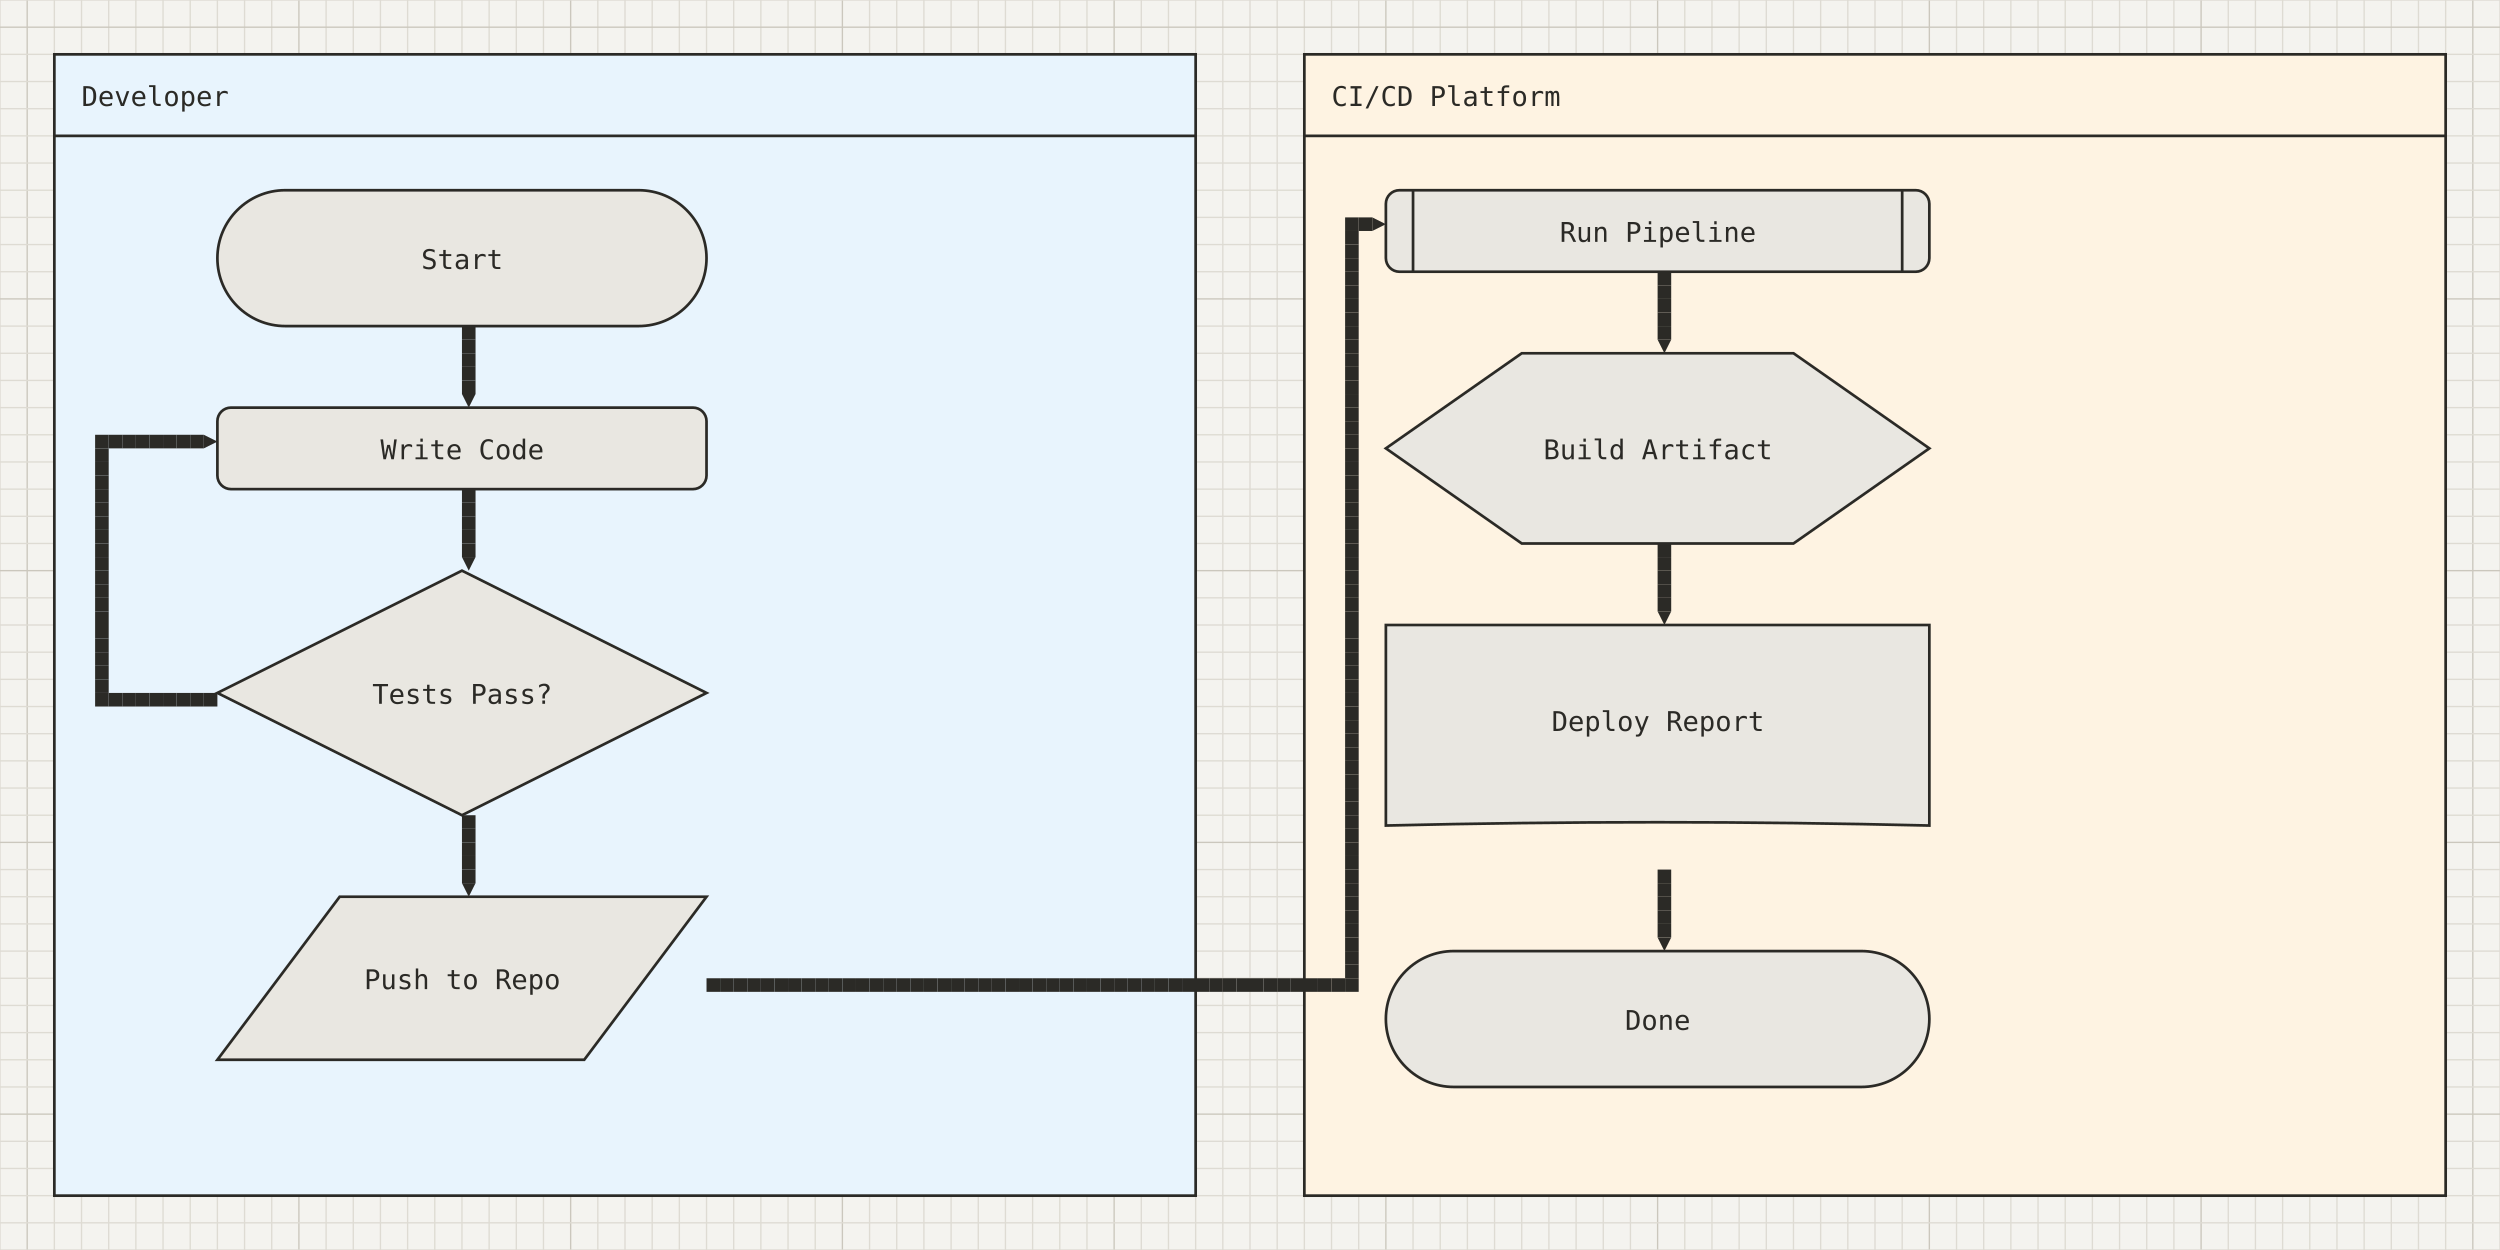
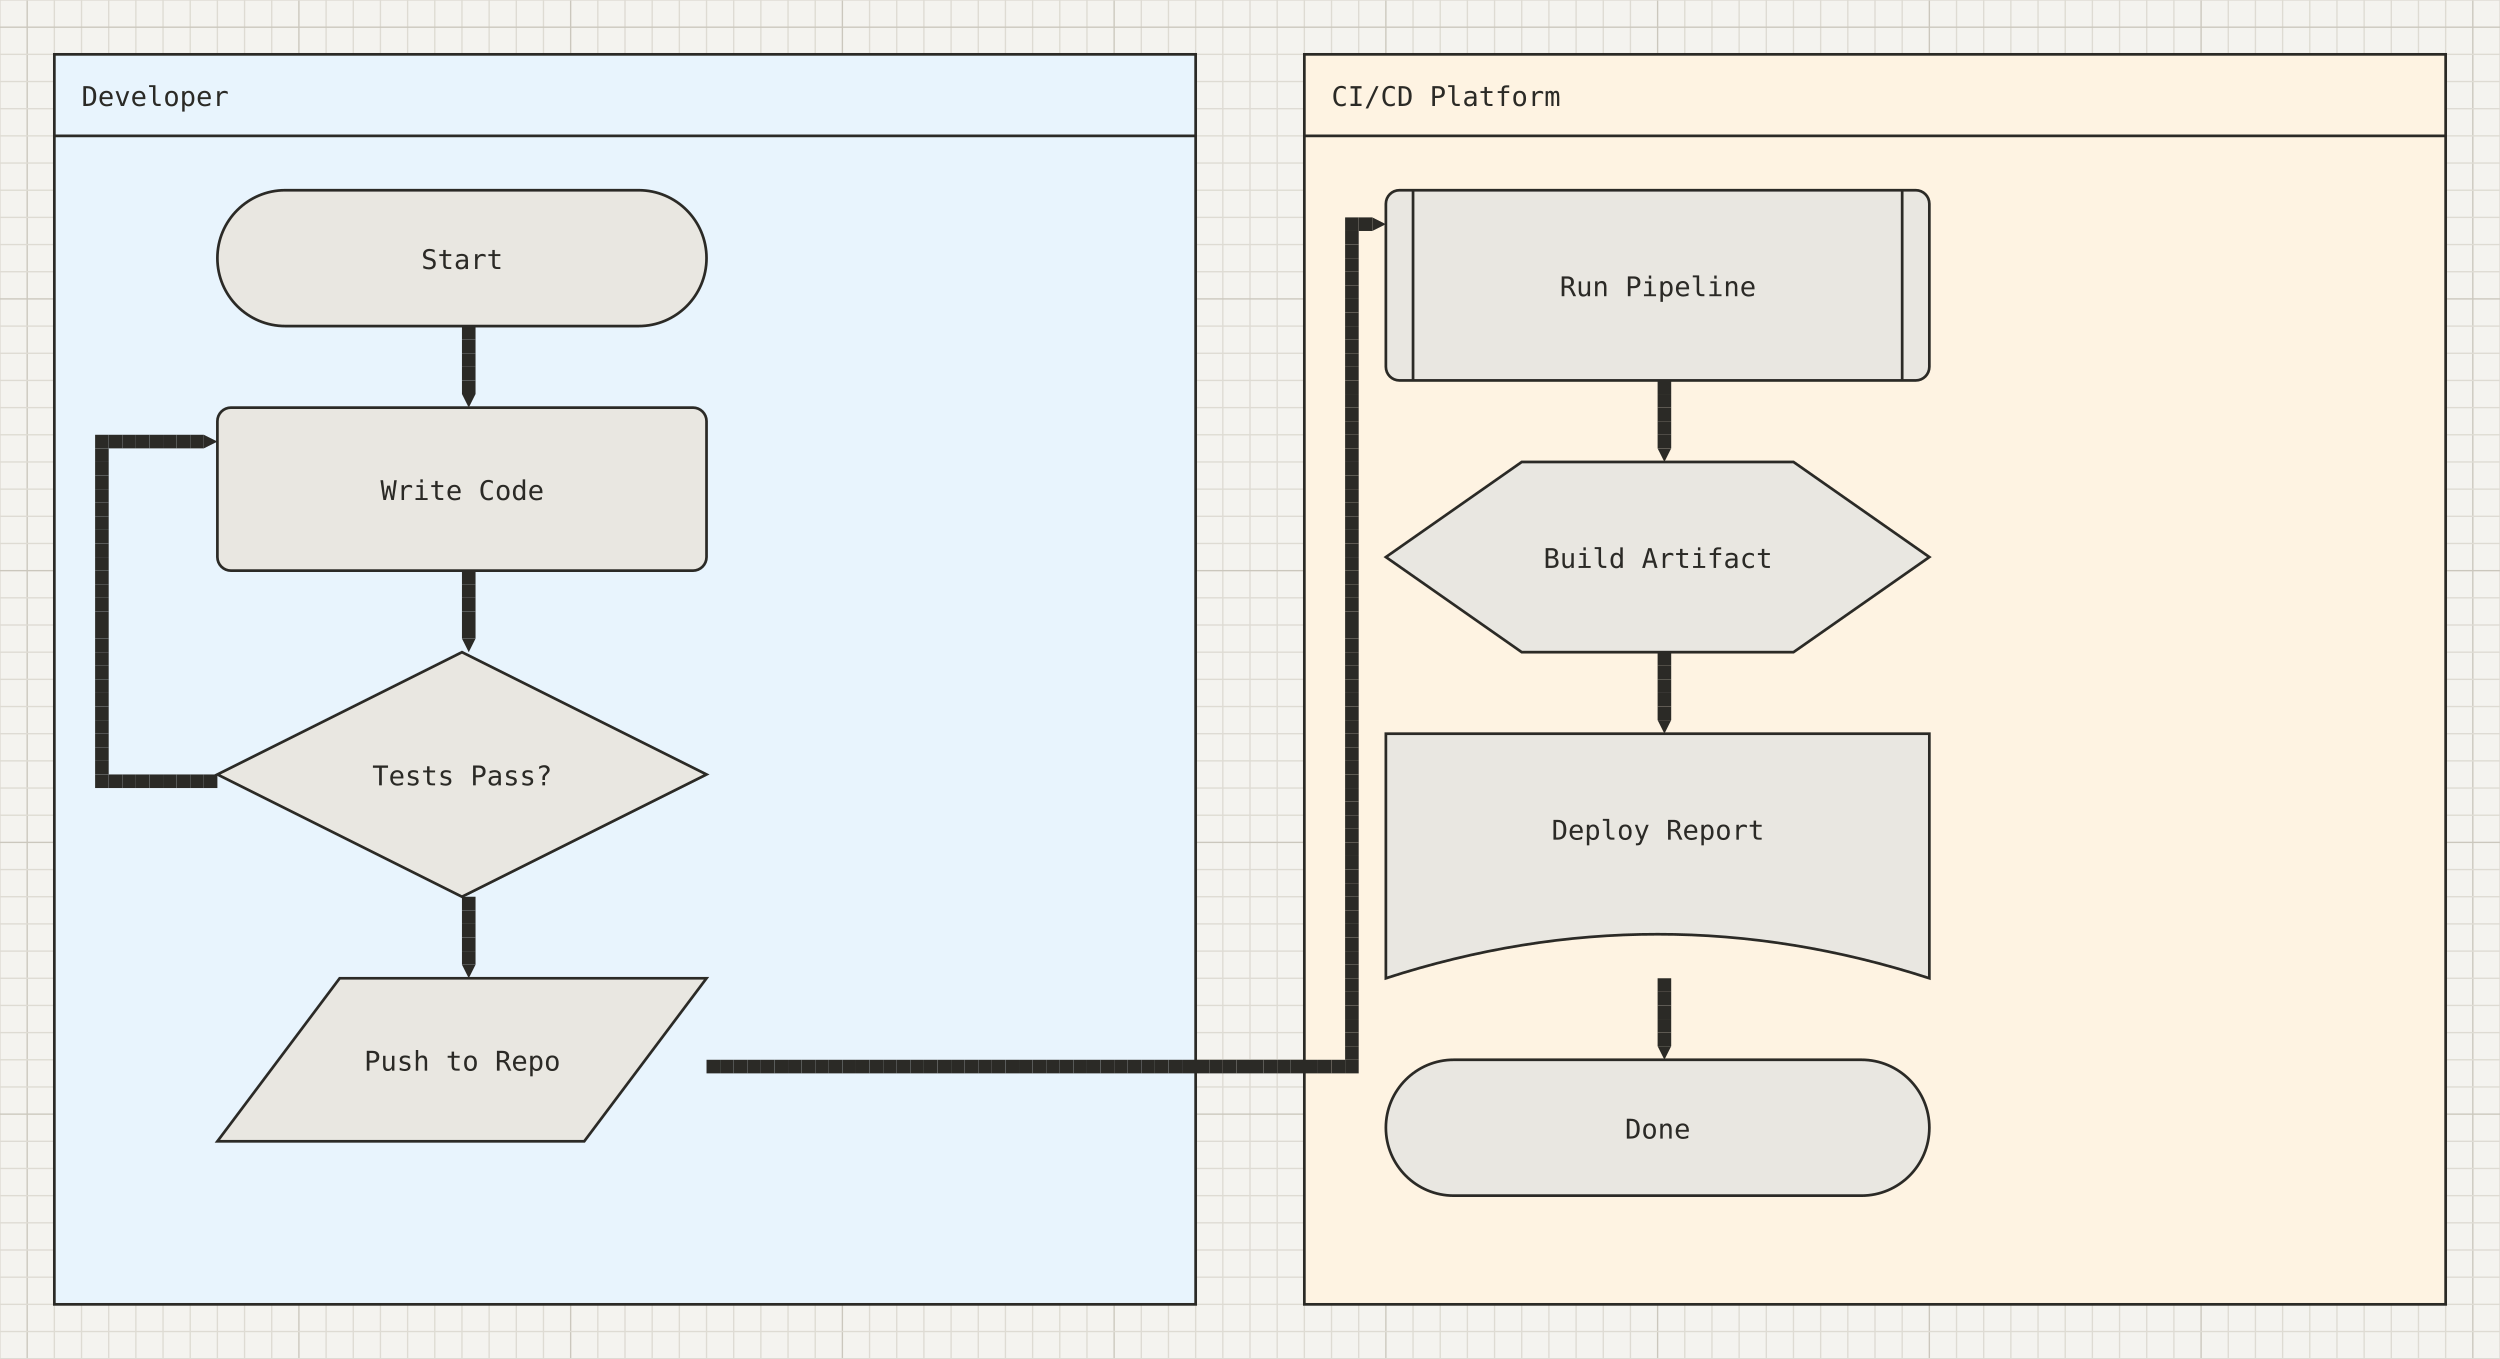
- <svg xmlns="http://www.w3.org/2000/svg" width="920" height="460" viewBox="0 0 920 460" font-family="ui-monospace, SFMono-Regular, &quot;Cascadia Mono&quot;, Menlo, Consolas, monospace">
+ <svg xmlns="http://www.w3.org/2000/svg" width="920" height="500" viewBox="0 0 920 500" font-family="ui-monospace, SFMono-Regular, &quot;Cascadia Mono&quot;, Menlo, Consolas, monospace">
  <style>
  .bg { fill: #f4f3ef; }
  .grid { stroke: #dedbd3; stroke-width: 0.5; }
  .grid-major { stroke: #cbc7bd; stroke-width: 0.5; }
  .box { fill: #e9e7e1; stroke: #2b2a26; stroke-width: 1; }
  .box-label { fill: #2b2a26; }
  .stroke { fill: #2b2a26; }
  .hop { stroke: #2b2a26; }
  .free-text { fill: #6b6862; }
  .hit-S0 { fill: #8a5b56; opacity: 0.30; }
  .hit-S1 { fill: #96755c; opacity: 0.28; }
  .hit-S2 { fill: #87805a; opacity: 0.24; }
  .hit-S3 { fill: #4a6572; opacity: 0.20; }
  .dimmed { fill: url(#tp-stipple); }
  .dither-run { fill: #2b2a26; }
  .simplify-run { fill: #2b2a26; }
  @media (prefers-color-scheme: dark) {
    .bg { fill: #1a1917; }
    .grid { stroke: #2e2c28; }
    .grid-major { stroke: #3d3a35; }
    .box { fill: #232220; stroke: #dedbd3; }
    .box-label { fill: #dedbd3; }
    .free-text { fill: #9a968d; }
    .stroke { fill: #dedbd3; }
    .hop { stroke: #dedbd3; }
  }
</style>
  <defs>
    <pattern id="tp-stipple" width="10" height="10" patternUnits="userSpaceOnUse">
      <rect width="5" height="5" fill="#2b2a26" />
      <rect x="5" y="5" width="5" height="5" fill="#2b2a26" />
    </pattern>
  </defs>
-   <rect class="bg" x="0" y="0" width="920" height="460" />
+   <rect class="bg" x="0" y="0" width="920" height="500" />
  <g transform="translate(10,10)">
-     <line class="grid" x1="-30" y1="-30" x2="-30" y2="470" />
-     <line class="grid" x1="-20" y1="-30" x2="-20" y2="470" />
-     <line class="grid" x1="-10" y1="-30" x2="-10" y2="470" />
-     <line class="grid-major" x1="0" y1="-30" x2="0" y2="470" />
-     <line class="grid" x1="10" y1="-30" x2="10" y2="470" />
-     <line class="grid" x1="20" y1="-30" x2="20" y2="470" />
-     <line class="grid" x1="30" y1="-30" x2="30" y2="470" />
-     <line class="grid" x1="40" y1="-30" x2="40" y2="470" />
-     <line class="grid" x1="50" y1="-30" x2="50" y2="470" />
-     <line class="grid" x1="60" y1="-30" x2="60" y2="470" />
-     <line class="grid" x1="70" y1="-30" x2="70" y2="470" />
-     <line class="grid" x1="80" y1="-30" x2="80" y2="470" />
-     <line class="grid" x1="90" y1="-30" x2="90" y2="470" />
-     <line class="grid-major" x1="100" y1="-30" x2="100" y2="470" />
-     <line class="grid" x1="110" y1="-30" x2="110" y2="470" />
-     <line class="grid" x1="120" y1="-30" x2="120" y2="470" />
-     <line class="grid" x1="130" y1="-30" x2="130" y2="470" />
-     <line class="grid" x1="140" y1="-30" x2="140" y2="470" />
-     <line class="grid" x1="150" y1="-30" x2="150" y2="470" />
-     <line class="grid" x1="160" y1="-30" x2="160" y2="470" />
-     <line class="grid" x1="170" y1="-30" x2="170" y2="470" />
-     <line class="grid" x1="180" y1="-30" x2="180" y2="470" />
-     <line class="grid" x1="190" y1="-30" x2="190" y2="470" />
-     <line class="grid-major" x1="200" y1="-30" x2="200" y2="470" />
-     <line class="grid" x1="210" y1="-30" x2="210" y2="470" />
-     <line class="grid" x1="220" y1="-30" x2="220" y2="470" />
-     <line class="grid" x1="230" y1="-30" x2="230" y2="470" />
-     <line class="grid" x1="240" y1="-30" x2="240" y2="470" />
-     <line class="grid" x1="250" y1="-30" x2="250" y2="470" />
-     <line class="grid" x1="260" y1="-30" x2="260" y2="470" />
-     <line class="grid" x1="270" y1="-30" x2="270" y2="470" />
-     <line class="grid" x1="280" y1="-30" x2="280" y2="470" />
-     <line class="grid" x1="290" y1="-30" x2="290" y2="470" />
-     <line class="grid-major" x1="300" y1="-30" x2="300" y2="470" />
-     <line class="grid" x1="310" y1="-30" x2="310" y2="470" />
-     <line class="grid" x1="320" y1="-30" x2="320" y2="470" />
-     <line class="grid" x1="330" y1="-30" x2="330" y2="470" />
-     <line class="grid" x1="340" y1="-30" x2="340" y2="470" />
-     <line class="grid" x1="350" y1="-30" x2="350" y2="470" />
-     <line class="grid" x1="360" y1="-30" x2="360" y2="470" />
-     <line class="grid" x1="370" y1="-30" x2="370" y2="470" />
-     <line class="grid" x1="380" y1="-30" x2="380" y2="470" />
-     <line class="grid" x1="390" y1="-30" x2="390" y2="470" />
-     <line class="grid-major" x1="400" y1="-30" x2="400" y2="470" />
-     <line class="grid" x1="410" y1="-30" x2="410" y2="470" />
-     <line class="grid" x1="420" y1="-30" x2="420" y2="470" />
-     <line class="grid" x1="430" y1="-30" x2="430" y2="470" />
-     <line class="grid" x1="440" y1="-30" x2="440" y2="470" />
-     <line class="grid" x1="450" y1="-30" x2="450" y2="470" />
-     <line class="grid" x1="460" y1="-30" x2="460" y2="470" />
-     <line class="grid" x1="470" y1="-30" x2="470" y2="470" />
-     <line class="grid" x1="480" y1="-30" x2="480" y2="470" />
-     <line class="grid" x1="490" y1="-30" x2="490" y2="470" />
-     <line class="grid-major" x1="500" y1="-30" x2="500" y2="470" />
-     <line class="grid" x1="510" y1="-30" x2="510" y2="470" />
-     <line class="grid" x1="520" y1="-30" x2="520" y2="470" />
-     <line class="grid" x1="530" y1="-30" x2="530" y2="470" />
-     <line class="grid" x1="540" y1="-30" x2="540" y2="470" />
-     <line class="grid" x1="550" y1="-30" x2="550" y2="470" />
-     <line class="grid" x1="560" y1="-30" x2="560" y2="470" />
-     <line class="grid" x1="570" y1="-30" x2="570" y2="470" />
-     <line class="grid" x1="580" y1="-30" x2="580" y2="470" />
-     <line class="grid" x1="590" y1="-30" x2="590" y2="470" />
-     <line class="grid-major" x1="600" y1="-30" x2="600" y2="470" />
-     <line class="grid" x1="610" y1="-30" x2="610" y2="470" />
-     <line class="grid" x1="620" y1="-30" x2="620" y2="470" />
-     <line class="grid" x1="630" y1="-30" x2="630" y2="470" />
-     <line class="grid" x1="640" y1="-30" x2="640" y2="470" />
-     <line class="grid" x1="650" y1="-30" x2="650" y2="470" />
-     <line class="grid" x1="660" y1="-30" x2="660" y2="470" />
-     <line class="grid" x1="670" y1="-30" x2="670" y2="470" />
-     <line class="grid" x1="680" y1="-30" x2="680" y2="470" />
-     <line class="grid" x1="690" y1="-30" x2="690" y2="470" />
-     <line class="grid-major" x1="700" y1="-30" x2="700" y2="470" />
-     <line class="grid" x1="710" y1="-30" x2="710" y2="470" />
-     <line class="grid" x1="720" y1="-30" x2="720" y2="470" />
-     <line class="grid" x1="730" y1="-30" x2="730" y2="470" />
-     <line class="grid" x1="740" y1="-30" x2="740" y2="470" />
-     <line class="grid" x1="750" y1="-30" x2="750" y2="470" />
-     <line class="grid" x1="760" y1="-30" x2="760" y2="470" />
-     <line class="grid" x1="770" y1="-30" x2="770" y2="470" />
-     <line class="grid" x1="780" y1="-30" x2="780" y2="470" />
-     <line class="grid" x1="790" y1="-30" x2="790" y2="470" />
-     <line class="grid-major" x1="800" y1="-30" x2="800" y2="470" />
-     <line class="grid" x1="810" y1="-30" x2="810" y2="470" />
-     <line class="grid" x1="820" y1="-30" x2="820" y2="470" />
-     <line class="grid" x1="830" y1="-30" x2="830" y2="470" />
-     <line class="grid" x1="840" y1="-30" x2="840" y2="470" />
-     <line class="grid" x1="850" y1="-30" x2="850" y2="470" />
-     <line class="grid" x1="860" y1="-30" x2="860" y2="470" />
-     <line class="grid" x1="870" y1="-30" x2="870" y2="470" />
-     <line class="grid" x1="880" y1="-30" x2="880" y2="470" />
-     <line class="grid" x1="890" y1="-30" x2="890" y2="470" />
-     <line class="grid-major" x1="900" y1="-30" x2="900" y2="470" />
-     <line class="grid" x1="910" y1="-30" x2="910" y2="470" />
-     <line class="grid" x1="920" y1="-30" x2="920" y2="470" />
-     <line class="grid" x1="930" y1="-30" x2="930" y2="470" />
+     <line class="grid" x1="-30" y1="-30" x2="-30" y2="510" />
+     <line class="grid" x1="-20" y1="-30" x2="-20" y2="510" />
+     <line class="grid" x1="-10" y1="-30" x2="-10" y2="510" />
+     <line class="grid-major" x1="0" y1="-30" x2="0" y2="510" />
+     <line class="grid" x1="10" y1="-30" x2="10" y2="510" />
+     <line class="grid" x1="20" y1="-30" x2="20" y2="510" />
+     <line class="grid" x1="30" y1="-30" x2="30" y2="510" />
+     <line class="grid" x1="40" y1="-30" x2="40" y2="510" />
+     <line class="grid" x1="50" y1="-30" x2="50" y2="510" />
+     <line class="grid" x1="60" y1="-30" x2="60" y2="510" />
+     <line class="grid" x1="70" y1="-30" x2="70" y2="510" />
+     <line class="grid" x1="80" y1="-30" x2="80" y2="510" />
+     <line class="grid" x1="90" y1="-30" x2="90" y2="510" />
+     <line class="grid-major" x1="100" y1="-30" x2="100" y2="510" />
+     <line class="grid" x1="110" y1="-30" x2="110" y2="510" />
+     <line class="grid" x1="120" y1="-30" x2="120" y2="510" />
+     <line class="grid" x1="130" y1="-30" x2="130" y2="510" />
+     <line class="grid" x1="140" y1="-30" x2="140" y2="510" />
+     <line class="grid" x1="150" y1="-30" x2="150" y2="510" />
+     <line class="grid" x1="160" y1="-30" x2="160" y2="510" />
+     <line class="grid" x1="170" y1="-30" x2="170" y2="510" />
+     <line class="grid" x1="180" y1="-30" x2="180" y2="510" />
+     <line class="grid" x1="190" y1="-30" x2="190" y2="510" />
+     <line class="grid-major" x1="200" y1="-30" x2="200" y2="510" />
+     <line class="grid" x1="210" y1="-30" x2="210" y2="510" />
+     <line class="grid" x1="220" y1="-30" x2="220" y2="510" />
+     <line class="grid" x1="230" y1="-30" x2="230" y2="510" />
+     <line class="grid" x1="240" y1="-30" x2="240" y2="510" />
+     <line class="grid" x1="250" y1="-30" x2="250" y2="510" />
+     <line class="grid" x1="260" y1="-30" x2="260" y2="510" />
+     <line class="grid" x1="270" y1="-30" x2="270" y2="510" />
+     <line class="grid" x1="280" y1="-30" x2="280" y2="510" />
+     <line class="grid" x1="290" y1="-30" x2="290" y2="510" />
+     <line class="grid-major" x1="300" y1="-30" x2="300" y2="510" />
+     <line class="grid" x1="310" y1="-30" x2="310" y2="510" />
+     <line class="grid" x1="320" y1="-30" x2="320" y2="510" />
+     <line class="grid" x1="330" y1="-30" x2="330" y2="510" />
+     <line class="grid" x1="340" y1="-30" x2="340" y2="510" />
+     <line class="grid" x1="350" y1="-30" x2="350" y2="510" />
+     <line class="grid" x1="360" y1="-30" x2="360" y2="510" />
+     <line class="grid" x1="370" y1="-30" x2="370" y2="510" />
+     <line class="grid" x1="380" y1="-30" x2="380" y2="510" />
+     <line class="grid" x1="390" y1="-30" x2="390" y2="510" />
+     <line class="grid-major" x1="400" y1="-30" x2="400" y2="510" />
+     <line class="grid" x1="410" y1="-30" x2="410" y2="510" />
+     <line class="grid" x1="420" y1="-30" x2="420" y2="510" />
+     <line class="grid" x1="430" y1="-30" x2="430" y2="510" />
+     <line class="grid" x1="440" y1="-30" x2="440" y2="510" />
+     <line class="grid" x1="450" y1="-30" x2="450" y2="510" />
+     <line class="grid" x1="460" y1="-30" x2="460" y2="510" />
+     <line class="grid" x1="470" y1="-30" x2="470" y2="510" />
+     <line class="grid" x1="480" y1="-30" x2="480" y2="510" />
+     <line class="grid" x1="490" y1="-30" x2="490" y2="510" />
+     <line class="grid-major" x1="500" y1="-30" x2="500" y2="510" />
+     <line class="grid" x1="510" y1="-30" x2="510" y2="510" />
+     <line class="grid" x1="520" y1="-30" x2="520" y2="510" />
+     <line class="grid" x1="530" y1="-30" x2="530" y2="510" />
+     <line class="grid" x1="540" y1="-30" x2="540" y2="510" />
+     <line class="grid" x1="550" y1="-30" x2="550" y2="510" />
+     <line class="grid" x1="560" y1="-30" x2="560" y2="510" />
+     <line class="grid" x1="570" y1="-30" x2="570" y2="510" />
+     <line class="grid" x1="580" y1="-30" x2="580" y2="510" />
+     <line class="grid" x1="590" y1="-30" x2="590" y2="510" />
+     <line class="grid-major" x1="600" y1="-30" x2="600" y2="510" />
+     <line class="grid" x1="610" y1="-30" x2="610" y2="510" />
+     <line class="grid" x1="620" y1="-30" x2="620" y2="510" />
+     <line class="grid" x1="630" y1="-30" x2="630" y2="510" />
+     <line class="grid" x1="640" y1="-30" x2="640" y2="510" />
+     <line class="grid" x1="650" y1="-30" x2="650" y2="510" />
+     <line class="grid" x1="660" y1="-30" x2="660" y2="510" />
+     <line class="grid" x1="670" y1="-30" x2="670" y2="510" />
+     <line class="grid" x1="680" y1="-30" x2="680" y2="510" />
+     <line class="grid" x1="690" y1="-30" x2="690" y2="510" />
+     <line class="grid-major" x1="700" y1="-30" x2="700" y2="510" />
+     <line class="grid" x1="710" y1="-30" x2="710" y2="510" />
+     <line class="grid" x1="720" y1="-30" x2="720" y2="510" />
+     <line class="grid" x1="730" y1="-30" x2="730" y2="510" />
+     <line class="grid" x1="740" y1="-30" x2="740" y2="510" />
+     <line class="grid" x1="750" y1="-30" x2="750" y2="510" />
+     <line class="grid" x1="760" y1="-30" x2="760" y2="510" />
+     <line class="grid" x1="770" y1="-30" x2="770" y2="510" />
+     <line class="grid" x1="780" y1="-30" x2="780" y2="510" />
+     <line class="grid" x1="790" y1="-30" x2="790" y2="510" />
+     <line class="grid-major" x1="800" y1="-30" x2="800" y2="510" />
+     <line class="grid" x1="810" y1="-30" x2="810" y2="510" />
+     <line class="grid" x1="820" y1="-30" x2="820" y2="510" />
+     <line class="grid" x1="830" y1="-30" x2="830" y2="510" />
+     <line class="grid" x1="840" y1="-30" x2="840" y2="510" />
+     <line class="grid" x1="850" y1="-30" x2="850" y2="510" />
+     <line class="grid" x1="860" y1="-30" x2="860" y2="510" />
+     <line class="grid" x1="870" y1="-30" x2="870" y2="510" />
+     <line class="grid" x1="880" y1="-30" x2="880" y2="510" />
+     <line class="grid" x1="890" y1="-30" x2="890" y2="510" />
+     <line class="grid-major" x1="900" y1="-30" x2="900" y2="510" />
+     <line class="grid" x1="910" y1="-30" x2="910" y2="510" />
+     <line class="grid" x1="920" y1="-30" x2="920" y2="510" />
+     <line class="grid" x1="930" y1="-30" x2="930" y2="510" />
    <line class="grid" x1="-30" y1="-30" x2="930" y2="-30" />
    <line class="grid" x1="-30" y1="-20" x2="930" y2="-20" />
    <line class="grid" x1="-30" y1="-10" x2="930" y2="-10" />
    <line class="grid-major" x1="-30" y1="0" x2="930" y2="0" />
    <line class="grid" x1="-30" y1="10" x2="930" y2="10" />
    <line class="grid" x1="-30" y1="20" x2="930" y2="20" />
    <line class="grid" x1="-30" y1="30" x2="930" y2="30" />
    <line class="grid" x1="-30" y1="40" x2="930" y2="40" />
    <line class="grid" x1="-30" y1="50" x2="930" y2="50" />
    <line class="grid" x1="-30" y1="60" x2="930" y2="60" />
    <line class="grid" x1="-30" y1="70" x2="930" y2="70" />
    <line class="grid" x1="-30" y1="80" x2="930" y2="80" />
    <line class="grid" x1="-30" y1="90" x2="930" y2="90" />
    <line class="grid-major" x1="-30" y1="100" x2="930" y2="100" />
    <line class="grid" x1="-30" y1="110" x2="930" y2="110" />
    <line class="grid" x1="-30" y1="120" x2="930" y2="120" />
    <line class="grid" x1="-30" y1="130" x2="930" y2="130" />
    <line class="grid" x1="-30" y1="140" x2="930" y2="140" />
    <line class="grid" x1="-30" y1="150" x2="930" y2="150" />
    <line class="grid" x1="-30" y1="160" x2="930" y2="160" />
    <line class="grid" x1="-30" y1="170" x2="930" y2="170" />
    <line class="grid" x1="-30" y1="180" x2="930" y2="180" />
    <line class="grid" x1="-30" y1="190" x2="930" y2="190" />
    <line class="grid-major" x1="-30" y1="200" x2="930" y2="200" />
    <line class="grid" x1="-30" y1="210" x2="930" y2="210" />
    <line class="grid" x1="-30" y1="220" x2="930" y2="220" />
    <line class="grid" x1="-30" y1="230" x2="930" y2="230" />
    <line class="grid" x1="-30" y1="240" x2="930" y2="240" />
    <line class="grid" x1="-30" y1="250" x2="930" y2="250" />
    <line class="grid" x1="-30" y1="260" x2="930" y2="260" />
    <line class="grid" x1="-30" y1="270" x2="930" y2="270" />
    <line class="grid" x1="-30" y1="280" x2="930" y2="280" />
    <line class="grid" x1="-30" y1="290" x2="930" y2="290" />
    <line class="grid-major" x1="-30" y1="300" x2="930" y2="300" />
    <line class="grid" x1="-30" y1="310" x2="930" y2="310" />
    <line class="grid" x1="-30" y1="320" x2="930" y2="320" />
    <line class="grid" x1="-30" y1="330" x2="930" y2="330" />
    <line class="grid" x1="-30" y1="340" x2="930" y2="340" />
    <line class="grid" x1="-30" y1="350" x2="930" y2="350" />
    <line class="grid" x1="-30" y1="360" x2="930" y2="360" />
    <line class="grid" x1="-30" y1="370" x2="930" y2="370" />
    <line class="grid" x1="-30" y1="380" x2="930" y2="380" />
    <line class="grid" x1="-30" y1="390" x2="930" y2="390" />
    <line class="grid-major" x1="-30" y1="400" x2="930" y2="400" />
    <line class="grid" x1="-30" y1="410" x2="930" y2="410" />
    <line class="grid" x1="-30" y1="420" x2="930" y2="420" />
    <line class="grid" x1="-30" y1="430" x2="930" y2="430" />
    <line class="grid" x1="-30" y1="440" x2="930" y2="440" />
    <line class="grid" x1="-30" y1="450" x2="930" y2="450" />
    <line class="grid" x1="-30" y1="460" x2="930" y2="460" />
    <line class="grid" x1="-30" y1="470" x2="930" y2="470" />
+     <line class="grid" x1="-30" y1="480" x2="930" y2="480" />
+     <line class="grid" x1="-30" y1="490" x2="930" y2="490" />
+     <line class="grid-major" x1="-30" y1="500" x2="930" y2="500" />
+     <line class="grid" x1="-30" y1="510" x2="930" y2="510" />
  </g>
  <g transform="translate(10,10)">
    <g data-page="base" data-z="0" opacity="1">
      <g data-element="lane-dev">
-         <path class="box" d="M10,10 H430 V430 H10 Z" data-id="lane-dev" style="fill:#e8f4fd" />
+         <path class="box" d="M10,10 H430 V470 H10 Z" data-id="lane-dev" style="fill:#e8f4fd" />
        <path class="box" d="M10,40 H430" fill="none" />
        <text class="box-label" x="20" y="29" font-size="10" textLength="54" lengthAdjust="spacingAndGlyphs" xml:space="preserve">Developer</text>
      </g>
      <g data-element="lane-cicd">
-         <path class="box" d="M470,10 H890 V430 H470 Z" data-id="lane-cicd" style="fill:#fef3e2" />
+         <path class="box" d="M470,10 H890 V470 H470 Z" data-id="lane-cicd" style="fill:#fef3e2" />
        <path class="box" d="M470,40 H890" fill="none" />
        <text class="box-label" x="480" y="29" font-size="10" textLength="84" lengthAdjust="spacingAndGlyphs" xml:space="preserve">CI/CD Platform</text>
      </g>
      <g data-element="start">
        <path class="box" d="M95,60 H225 A25,25 0 0 1 225,110 H95 A25,25 0 0 1 95,60 Z" data-id="start" />
        <text class="box-label" x="145" y="89" font-size="10" textLength="30" lengthAdjust="spacingAndGlyphs" xml:space="preserve">Start</text>
      </g>
      <g data-element="write-code">
-         <path class="box" d="M75,140 H245 A5,5 0 0 1 250,145 V165 A5,5 0 0 1 245,170 H75 A5,5 0 0 1 70,165 V145 A5,5 0 0 1 75,140 Z" data-id="write-code" />
-         <text class="box-label" x="130" y="159" font-size="10" textLength="60" lengthAdjust="spacingAndGlyphs" xml:space="preserve">Write Code</text>
+         <path class="box" d="M75,140 H245 A5,5 0 0 1 250,145 V195 A5,5 0 0 1 245,200 H75 A5,5 0 0 1 70,195 V145 A5,5 0 0 1 75,140 Z" data-id="write-code" />
+         <text class="box-label" x="130" y="174" font-size="10" textLength="60" lengthAdjust="spacingAndGlyphs" xml:space="preserve">Write Code</text>
      </g>
      <g data-element="tests-pass">
-         <path class="box" d="M160,200 L250,245 L160,290 L70,245 Z" data-id="tests-pass" />
-         <text class="box-label" x="127" y="249" font-size="10" textLength="66" lengthAdjust="spacingAndGlyphs" xml:space="preserve">Tests Pass?</text>
+         <path class="box" d="M160,230 L250,275 L160,320 L70,275 Z" data-id="tests-pass" />
+         <text class="box-label" x="127" y="279" font-size="10" textLength="66" lengthAdjust="spacingAndGlyphs" xml:space="preserve">Tests Pass?</text>
      </g>
      <g data-element="push-repo">
-         <path class="box" d="M115,320 H250 L205,380 H70 Z" data-id="push-repo" />
-         <text class="box-label" x="124" y="354" font-size="10" textLength="72" lengthAdjust="spacingAndGlyphs" xml:space="preserve">Push to Repo</text>
+         <path class="box" d="M115,350 H250 L205,410 H70 Z" data-id="push-repo" />
+         <text class="box-label" x="124" y="384" font-size="10" textLength="72" lengthAdjust="spacingAndGlyphs" xml:space="preserve">Push to Repo</text>
      </g>
      <g data-element="run-pipeline">
-         <path class="box" d="M505,60 H695 A5,5 0 0 1 700,65 V85 A5,5 0 0 1 695,90 H505 A5,5 0 0 1 500,85 V65 A5,5 0 0 1 505,60 Z" data-id="run-pipeline" />
-         <path class="box" d="M510,60 V90" fill="none" />
-         <path class="box" d="M690,60 V90" fill="none" />
-         <text class="box-label" x="564" y="79" font-size="10" textLength="72" lengthAdjust="spacingAndGlyphs" xml:space="preserve">Run Pipeline</text>
+         <path class="box" d="M505,60 H695 A5,5 0 0 1 700,65 V125 A5,5 0 0 1 695,130 H505 A5,5 0 0 1 500,125 V65 A5,5 0 0 1 505,60 Z" data-id="run-pipeline" />
+         <path class="box" d="M510,60 V130" fill="none" />
+         <path class="box" d="M690,60 V130" fill="none" />
+         <text class="box-label" x="564" y="99" font-size="10" textLength="72" lengthAdjust="spacingAndGlyphs" xml:space="preserve">Run Pipeline</text>
      </g>
      <g data-element="build">
-         <path class="box" d="M550,120 H650 L700,155 L650,190 H550 L500,155 Z" data-id="build" />
-         <text class="box-label" x="558" y="159" font-size="10" textLength="84" lengthAdjust="spacingAndGlyphs" xml:space="preserve">Build Artifact</text>
+         <path class="box" d="M550,160 H650 L700,195 L650,230 H550 L500,195 Z" data-id="build" />
+         <text class="box-label" x="558" y="199" font-size="10" textLength="84" lengthAdjust="spacingAndGlyphs" xml:space="preserve">Build Artifact</text>
      </g>
      <g data-element="report">
-         <path class="box" d="M500,220 H700 V293.8 Q600,291.37 500,293.8 Z" data-id="report" />
-         <text class="box-label" x="561" y="259" font-size="10" textLength="78" lengthAdjust="spacingAndGlyphs" xml:space="preserve">Deploy Report</text>
+         <path class="box" d="M500,260 H700 V350 Q600,317.6 500,350 Z" data-id="report" />
+         <text class="box-label" x="561" y="299" font-size="10" textLength="78" lengthAdjust="spacingAndGlyphs" xml:space="preserve">Deploy Report</text>
      </g>
      <g data-element="end">
-         <path class="box" d="M525,340 H675 A25,25 0 0 1 675,390 H525 A25,25 0 0 1 525,340 Z" data-id="end" />
-         <text class="box-label" x="588" y="369" font-size="10" textLength="24" lengthAdjust="spacingAndGlyphs" xml:space="preserve">Done</text>
+         <path class="box" d="M525,380 H675 A25,25 0 0 1 675,430 H525 A25,25 0 0 1 525,380 Z" data-id="end" />
+         <text class="box-label" x="588" y="409" font-size="10" textLength="24" lengthAdjust="spacingAndGlyphs" xml:space="preserve">Done</text>
      </g>
      <g data-element="start-to-write">
        <g data-id="start-to-write" data-kind="path">
          <rect class="stroke" x="160" y="110" width="5" height="5" />
          <rect class="stroke" x="160" y="115" width="5" height="5" />
          <rect class="stroke" x="160" y="120" width="5" height="5" />
          <rect class="stroke" x="160" y="125" width="5" height="5" />
          <rect class="stroke" x="160" y="130" width="5" height="5" />
          <path class="stroke" d="M160,135 L162.5,140 L165,135 Z" />
        </g>
      </g>
      <g data-element="write-to-tests">
        <g data-id="write-to-tests" data-kind="path">
-           <rect class="stroke" x="160" y="170" width="5" height="5" />
-           <rect class="stroke" x="160" y="175" width="5" height="5" />
-           <rect class="stroke" x="160" y="180" width="5" height="5" />
-           <rect class="stroke" x="160" y="185" width="5" height="5" />
-           <rect class="stroke" x="160" y="190" width="5" height="5" />
-           <path class="stroke" d="M160,195 L162.5,200 L165,195 Z" />
+           <rect class="stroke" x="160" y="200" width="5" height="5" />
+           <rect class="stroke" x="160" y="205" width="5" height="5" />
+           <rect class="stroke" x="160" y="210" width="5" height="5" />
+           <rect class="stroke" x="160" y="215" width="5" height="5" />
+           <rect class="stroke" x="160" y="220" width="5" height="5" />
+           <path class="stroke" d="M160,225 L162.5,230 L165,225 Z" />
        </g>
      </g>
      <g data-element="tests-to-push-yes">
        <g data-id="tests-to-push-yes" data-kind="path">
-           <rect class="stroke" x="160" y="290" width="5" height="5" />
-           <rect class="stroke" x="160" y="295" width="5" height="5" />
-           <rect class="stroke" x="160" y="300" width="5" height="5" />
-           <rect class="stroke" x="160" y="305" width="5" height="5" />
-           <rect class="stroke" x="160" y="310" width="5" height="5" />
-           <path class="stroke" d="M160,315 L162.5,320 L165,315 Z" />
+           <rect class="stroke" x="160" y="320" width="5" height="5" />
+           <rect class="stroke" x="160" y="325" width="5" height="5" />
+           <rect class="stroke" x="160" y="330" width="5" height="5" />
+           <rect class="stroke" x="160" y="335" width="5" height="5" />
+           <rect class="stroke" x="160" y="340" width="5" height="5" />
+           <path class="stroke" d="M160,345 L162.5,350 L165,345 Z" />
        </g>
      </g>
      <g data-element="pipeline-to-build">
        <g data-id="pipeline-to-build" data-kind="path">
-           <rect class="stroke" x="600" y="90" width="5" height="5" />
-           <rect class="stroke" x="600" y="95" width="5" height="5" />
-           <rect class="stroke" x="600" y="100" width="5" height="5" />
-           <rect class="stroke" x="600" y="105" width="5" height="5" />
-           <rect class="stroke" x="600" y="110" width="5" height="5" />
-           <path class="stroke" d="M600,115 L602.5,120 L605,115 Z" />
+           <rect class="stroke" x="600" y="130" width="5" height="5" />
+           <rect class="stroke" x="600" y="135" width="5" height="5" />
+           <rect class="stroke" x="600" y="140" width="5" height="5" />
+           <rect class="stroke" x="600" y="145" width="5" height="5" />
+           <rect class="stroke" x="600" y="150" width="5" height="5" />
+           <path class="stroke" d="M600,155 L602.5,160 L605,155 Z" />
        </g>
      </g>
      <g data-element="build-to-report">
        <g data-id="build-to-report" data-kind="path">
-           <rect class="stroke" x="600" y="190" width="5" height="5" />
-           <rect class="stroke" x="600" y="195" width="5" height="5" />
-           <rect class="stroke" x="600" y="200" width="5" height="5" />
-           <rect class="stroke" x="600" y="205" width="5" height="5" />
-           <rect class="stroke" x="600" y="210" width="5" height="5" />
-           <path class="stroke" d="M600,215 L602.5,220 L605,215 Z" />
+           <rect class="stroke" x="600" y="230" width="5" height="5" />
+           <rect class="stroke" x="600" y="235" width="5" height="5" />
+           <rect class="stroke" x="600" y="240" width="5" height="5" />
+           <rect class="stroke" x="600" y="245" width="5" height="5" />
+           <rect class="stroke" x="600" y="250" width="5" height="5" />
+           <path class="stroke" d="M600,255 L602.5,260 L605,255 Z" />
        </g>
      </g>
      <g data-element="report-to-end">
        <g data-id="report-to-end" data-kind="path">
-           <rect class="stroke" x="600" y="310" width="5" height="5" />
-           <rect class="stroke" x="600" y="315" width="5" height="5" />
-           <rect class="stroke" x="600" y="320" width="5" height="5" />
-           <rect class="stroke" x="600" y="325" width="5" height="5" />
-           <rect class="stroke" x="600" y="330" width="5" height="5" />
-           <path class="stroke" d="M600,335 L602.5,340 L605,335 Z" />
+           <rect class="stroke" x="600" y="350" width="5" height="5" />
+           <rect class="stroke" x="600" y="355" width="5" height="5" />
+           <rect class="stroke" x="600" y="360" width="5" height="5" />
+           <rect class="stroke" x="600" y="365" width="5" height="5" />
+           <rect class="stroke" x="600" y="370" width="5" height="5" />
+           <path class="stroke" d="M600,375 L602.5,380 L605,375 Z" />
        </g>
      </g>
      <g data-element="tests-to-write-no">
        <g data-id="tests-to-write-no" data-kind="path">
-           <rect class="stroke" x="65" y="245" width="5" height="5" />
-           <rect class="stroke" x="60" y="245" width="5" height="5" />
-           <rect class="stroke" x="55" y="245" width="5" height="5" />
-           <rect class="stroke" x="50" y="245" width="5" height="5" />
-           <rect class="stroke" x="45" y="245" width="5" height="5" />
-           <rect class="stroke" x="40" y="245" width="5" height="5" />
-           <rect class="stroke" x="35" y="245" width="5" height="5" />
-           <rect class="stroke" x="30" y="245" width="5" height="5" />
+           <rect class="stroke" x="65" y="275" width="5" height="5" />
+           <rect class="stroke" x="60" y="275" width="5" height="5" />
+           <rect class="stroke" x="55" y="275" width="5" height="5" />
+           <rect class="stroke" x="50" y="275" width="5" height="5" />
+           <rect class="stroke" x="45" y="275" width="5" height="5" />
+           <rect class="stroke" x="40" y="275" width="5" height="5" />
+           <rect class="stroke" x="35" y="275" width="5" height="5" />
+           <rect class="stroke" x="30" y="275" width="5" height="5" />
+           <rect class="stroke" x="25" y="275" width="5" height="5" />
+           <rect class="stroke" x="25" y="270" width="5" height="5" />
+           <rect class="stroke" x="25" y="265" width="5" height="5" />
+           <rect class="stroke" x="25" y="260" width="5" height="5" />
+           <rect class="stroke" x="25" y="255" width="5" height="5" />
+           <rect class="stroke" x="25" y="250" width="5" height="5" />
          <rect class="stroke" x="25" y="245" width="5" height="5" />
          <rect class="stroke" x="25" y="240" width="5" height="5" />
          <rect class="stroke" x="25" y="235" width="5" height="5" />
          <rect class="stroke" x="25" y="230" width="5" height="5" />
          <rect class="stroke" x="25" y="225" width="5" height="5" />
          <rect class="stroke" x="25" y="220" width="5" height="5" />
          <rect class="stroke" x="25" y="215" width="5" height="5" />
          <rect class="stroke" x="25" y="210" width="5" height="5" />
          <rect class="stroke" x="25" y="205" width="5" height="5" />
          <rect class="stroke" x="25" y="200" width="5" height="5" />
          <rect class="stroke" x="25" y="195" width="5" height="5" />
          <rect class="stroke" x="25" y="190" width="5" height="5" />
          <rect class="stroke" x="25" y="185" width="5" height="5" />
          <rect class="stroke" x="25" y="180" width="5" height="5" />
          <rect class="stroke" x="25" y="175" width="5" height="5" />
          <rect class="stroke" x="25" y="170" width="5" height="5" />
          <rect class="stroke" x="25" y="165" width="5" height="5" />
          <rect class="stroke" x="25" y="160" width="5" height="5" />
          <rect class="stroke" x="25" y="155" width="5" height="5" />
          <rect class="stroke" x="25" y="150" width="5" height="5" />
          <rect class="stroke" x="30" y="150" width="5" height="5" />
          <rect class="stroke" x="35" y="150" width="5" height="5" />
          <rect class="stroke" x="40" y="150" width="5" height="5" />
          <rect class="stroke" x="45" y="150" width="5" height="5" />
          <rect class="stroke" x="50" y="150" width="5" height="5" />
          <rect class="stroke" x="55" y="150" width="5" height="5" />
          <rect class="stroke" x="60" y="150" width="5" height="5" />
          <path class="stroke" d="M65,150 L70,152.5 L65,155 Z" />
        </g>
      </g>
      <g data-element="push-to-pipeline">
        <g data-id="push-to-pipeline" data-kind="path">
-           <rect class="stroke" x="250" y="350" width="5" height="5" />
-           <rect class="stroke" x="255" y="350" width="5" height="5" />
-           <rect class="stroke" x="260" y="350" width="5" height="5" />
-           <rect class="stroke" x="265" y="350" width="5" height="5" />
-           <rect class="stroke" x="270" y="350" width="5" height="5" />
-           <rect class="stroke" x="275" y="350" width="5" height="5" />
-           <rect class="stroke" x="280" y="350" width="5" height="5" />
-           <rect class="stroke" x="285" y="350" width="5" height="5" />
-           <rect class="stroke" x="290" y="350" width="5" height="5" />
-           <rect class="stroke" x="295" y="350" width="5" height="5" />
-           <rect class="stroke" x="300" y="350" width="5" height="5" />
-           <rect class="stroke" x="305" y="350" width="5" height="5" />
-           <rect class="stroke" x="310" y="350" width="5" height="5" />
-           <rect class="stroke" x="315" y="350" width="5" height="5" />
-           <rect class="stroke" x="320" y="350" width="5" height="5" />
-           <rect class="stroke" x="325" y="350" width="5" height="5" />
-           <rect class="stroke" x="330" y="350" width="5" height="5" />
-           <rect class="stroke" x="335" y="350" width="5" height="5" />
-           <rect class="stroke" x="340" y="350" width="5" height="5" />
-           <rect class="stroke" x="345" y="350" width="5" height="5" />
-           <rect class="stroke" x="350" y="350" width="5" height="5" />
-           <rect class="stroke" x="355" y="350" width="5" height="5" />
-           <rect class="stroke" x="360" y="350" width="5" height="5" />
-           <rect class="stroke" x="365" y="350" width="5" height="5" />
-           <rect class="stroke" x="370" y="350" width="5" height="5" />
-           <rect class="stroke" x="375" y="350" width="5" height="5" />
-           <rect class="stroke" x="380" y="350" width="5" height="5" />
-           <rect class="stroke" x="385" y="350" width="5" height="5" />
-           <rect class="stroke" x="390" y="350" width="5" height="5" />
-           <rect class="stroke" x="395" y="350" width="5" height="5" />
-           <rect class="stroke" x="400" y="350" width="5" height="5" />
-           <rect class="stroke" x="405" y="350" width="5" height="5" />
-           <rect class="stroke" x="410" y="350" width="5" height="5" />
-           <rect class="stroke" x="415" y="350" width="5" height="5" />
-           <rect class="stroke" x="420" y="350" width="5" height="5" />
-           <rect class="stroke" x="425" y="350" width="5" height="5" />
-           <rect class="stroke" x="430" y="350" width="5" height="5" />
-           <rect class="stroke" x="435" y="350" width="5" height="5" />
-           <rect class="stroke" x="440" y="350" width="5" height="5" />
-           <rect class="stroke" x="445" y="350" width="5" height="5" />
-           <rect class="stroke" x="450" y="350" width="5" height="5" />
-           <rect class="stroke" x="455" y="350" width="5" height="5" />
-           <rect class="stroke" x="460" y="350" width="5" height="5" />
-           <rect class="stroke" x="465" y="350" width="5" height="5" />
-           <rect class="stroke" x="470" y="350" width="5" height="5" />
-           <rect class="stroke" x="475" y="350" width="5" height="5" />
-           <rect class="stroke" x="480" y="350" width="5" height="5" />
+           <rect class="stroke" x="250" y="380" width="5" height="5" />
+           <rect class="stroke" x="255" y="380" width="5" height="5" />
+           <rect class="stroke" x="260" y="380" width="5" height="5" />
+           <rect class="stroke" x="265" y="380" width="5" height="5" />
+           <rect class="stroke" x="270" y="380" width="5" height="5" />
+           <rect class="stroke" x="275" y="380" width="5" height="5" />
+           <rect class="stroke" x="280" y="380" width="5" height="5" />
+           <rect class="stroke" x="285" y="380" width="5" height="5" />
+           <rect class="stroke" x="290" y="380" width="5" height="5" />
+           <rect class="stroke" x="295" y="380" width="5" height="5" />
+           <rect class="stroke" x="300" y="380" width="5" height="5" />
+           <rect class="stroke" x="305" y="380" width="5" height="5" />
+           <rect class="stroke" x="310" y="380" width="5" height="5" />
+           <rect class="stroke" x="315" y="380" width="5" height="5" />
+           <rect class="stroke" x="320" y="380" width="5" height="5" />
+           <rect class="stroke" x="325" y="380" width="5" height="5" />
+           <rect class="stroke" x="330" y="380" width="5" height="5" />
+           <rect class="stroke" x="335" y="380" width="5" height="5" />
+           <rect class="stroke" x="340" y="380" width="5" height="5" />
+           <rect class="stroke" x="345" y="380" width="5" height="5" />
+           <rect class="stroke" x="350" y="380" width="5" height="5" />
+           <rect class="stroke" x="355" y="380" width="5" height="5" />
+           <rect class="stroke" x="360" y="380" width="5" height="5" />
+           <rect class="stroke" x="365" y="380" width="5" height="5" />
+           <rect class="stroke" x="370" y="380" width="5" height="5" />
+           <rect class="stroke" x="375" y="380" width="5" height="5" />
+           <rect class="stroke" x="380" y="380" width="5" height="5" />
+           <rect class="stroke" x="385" y="380" width="5" height="5" />
+           <rect class="stroke" x="390" y="380" width="5" height="5" />
+           <rect class="stroke" x="395" y="380" width="5" height="5" />
+           <rect class="stroke" x="400" y="380" width="5" height="5" />
+           <rect class="stroke" x="405" y="380" width="5" height="5" />
+           <rect class="stroke" x="410" y="380" width="5" height="5" />
+           <rect class="stroke" x="415" y="380" width="5" height="5" />
+           <rect class="stroke" x="420" y="380" width="5" height="5" />
+           <rect class="stroke" x="425" y="380" width="5" height="5" />
+           <rect class="stroke" x="430" y="380" width="5" height="5" />
+           <rect class="stroke" x="435" y="380" width="5" height="5" />
+           <rect class="stroke" x="440" y="380" width="5" height="5" />
+           <rect class="stroke" x="445" y="380" width="5" height="5" />
+           <rect class="stroke" x="450" y="380" width="5" height="5" />
+           <rect class="stroke" x="455" y="380" width="5" height="5" />
+           <rect class="stroke" x="460" y="380" width="5" height="5" />
+           <rect class="stroke" x="465" y="380" width="5" height="5" />
+           <rect class="stroke" x="470" y="380" width="5" height="5" />
+           <rect class="stroke" x="475" y="380" width="5" height="5" />
+           <rect class="stroke" x="480" y="380" width="5" height="5" />
+           <rect class="stroke" x="485" y="380" width="5" height="5" />
+           <rect class="stroke" x="485" y="375" width="5" height="5" />
+           <rect class="stroke" x="485" y="370" width="5" height="5" />
+           <rect class="stroke" x="485" y="365" width="5" height="5" />
+           <rect class="stroke" x="485" y="360" width="5" height="5" />
+           <rect class="stroke" x="485" y="355" width="5" height="5" />
          <rect class="stroke" x="485" y="350" width="5" height="5" />
          <rect class="stroke" x="485" y="345" width="5" height="5" />
          <rect class="stroke" x="485" y="340" width="5" height="5" />
          <rect class="stroke" x="485" y="335" width="5" height="5" />
          <rect class="stroke" x="485" y="330" width="5" height="5" />
          <rect class="stroke" x="485" y="325" width="5" height="5" />
          <rect class="stroke" x="485" y="320" width="5" height="5" />
          <rect class="stroke" x="485" y="315" width="5" height="5" />
          <rect class="stroke" x="485" y="310" width="5" height="5" />
          <rect class="stroke" x="485" y="305" width="5" height="5" />
          <rect class="stroke" x="485" y="300" width="5" height="5" />
          <rect class="stroke" x="485" y="295" width="5" height="5" />
          <rect class="stroke" x="485" y="290" width="5" height="5" />
          <rect class="stroke" x="485" y="285" width="5" height="5" />
          <rect class="stroke" x="485" y="280" width="5" height="5" />
          <rect class="stroke" x="485" y="275" width="5" height="5" />
          <rect class="stroke" x="485" y="270" width="5" height="5" />
          <rect class="stroke" x="485" y="265" width="5" height="5" />
          <rect class="stroke" x="485" y="260" width="5" height="5" />
          <rect class="stroke" x="485" y="255" width="5" height="5" />
          <rect class="stroke" x="485" y="250" width="5" height="5" />
          <rect class="stroke" x="485" y="245" width="5" height="5" />
          <rect class="stroke" x="485" y="240" width="5" height="5" />
          <rect class="stroke" x="485" y="235" width="5" height="5" />
          <rect class="stroke" x="485" y="230" width="5" height="5" />
          <rect class="stroke" x="485" y="225" width="5" height="5" />
          <rect class="stroke" x="485" y="220" width="5" height="5" />
          <rect class="stroke" x="485" y="215" width="5" height="5" />
          <rect class="stroke" x="485" y="210" width="5" height="5" />
          <rect class="stroke" x="485" y="205" width="5" height="5" />
          <rect class="stroke" x="485" y="200" width="5" height="5" />
          <rect class="stroke" x="485" y="195" width="5" height="5" />
          <rect class="stroke" x="485" y="190" width="5" height="5" />
          <rect class="stroke" x="485" y="185" width="5" height="5" />
          <rect class="stroke" x="485" y="180" width="5" height="5" />
          <rect class="stroke" x="485" y="175" width="5" height="5" />
          <rect class="stroke" x="485" y="170" width="5" height="5" />
          <rect class="stroke" x="485" y="165" width="5" height="5" />
          <rect class="stroke" x="485" y="160" width="5" height="5" />
          <rect class="stroke" x="485" y="155" width="5" height="5" />
          <rect class="stroke" x="485" y="150" width="5" height="5" />
          <rect class="stroke" x="485" y="145" width="5" height="5" />
          <rect class="stroke" x="485" y="140" width="5" height="5" />
          <rect class="stroke" x="485" y="135" width="5" height="5" />
          <rect class="stroke" x="485" y="130" width="5" height="5" />
          <rect class="stroke" x="485" y="125" width="5" height="5" />
          <rect class="stroke" x="485" y="120" width="5" height="5" />
          <rect class="stroke" x="485" y="115" width="5" height="5" />
          <rect class="stroke" x="485" y="110" width="5" height="5" />
          <rect class="stroke" x="485" y="105" width="5" height="5" />
          <rect class="stroke" x="485" y="100" width="5" height="5" />
          <rect class="stroke" x="485" y="95" width="5" height="5" />
          <rect class="stroke" x="485" y="90" width="5" height="5" />
          <rect class="stroke" x="485" y="85" width="5" height="5" />
          <rect class="stroke" x="485" y="80" width="5" height="5" />
          <rect class="stroke" x="485" y="75" width="5" height="5" />
          <rect class="stroke" x="485" y="70" width="5" height="5" />
          <rect class="stroke" x="490" y="70" width="5" height="5" />
          <path class="stroke" d="M495,70 L500,72.5 L495,75 Z" />
        </g>
      </g>
    </g>
  </g>
</svg>
